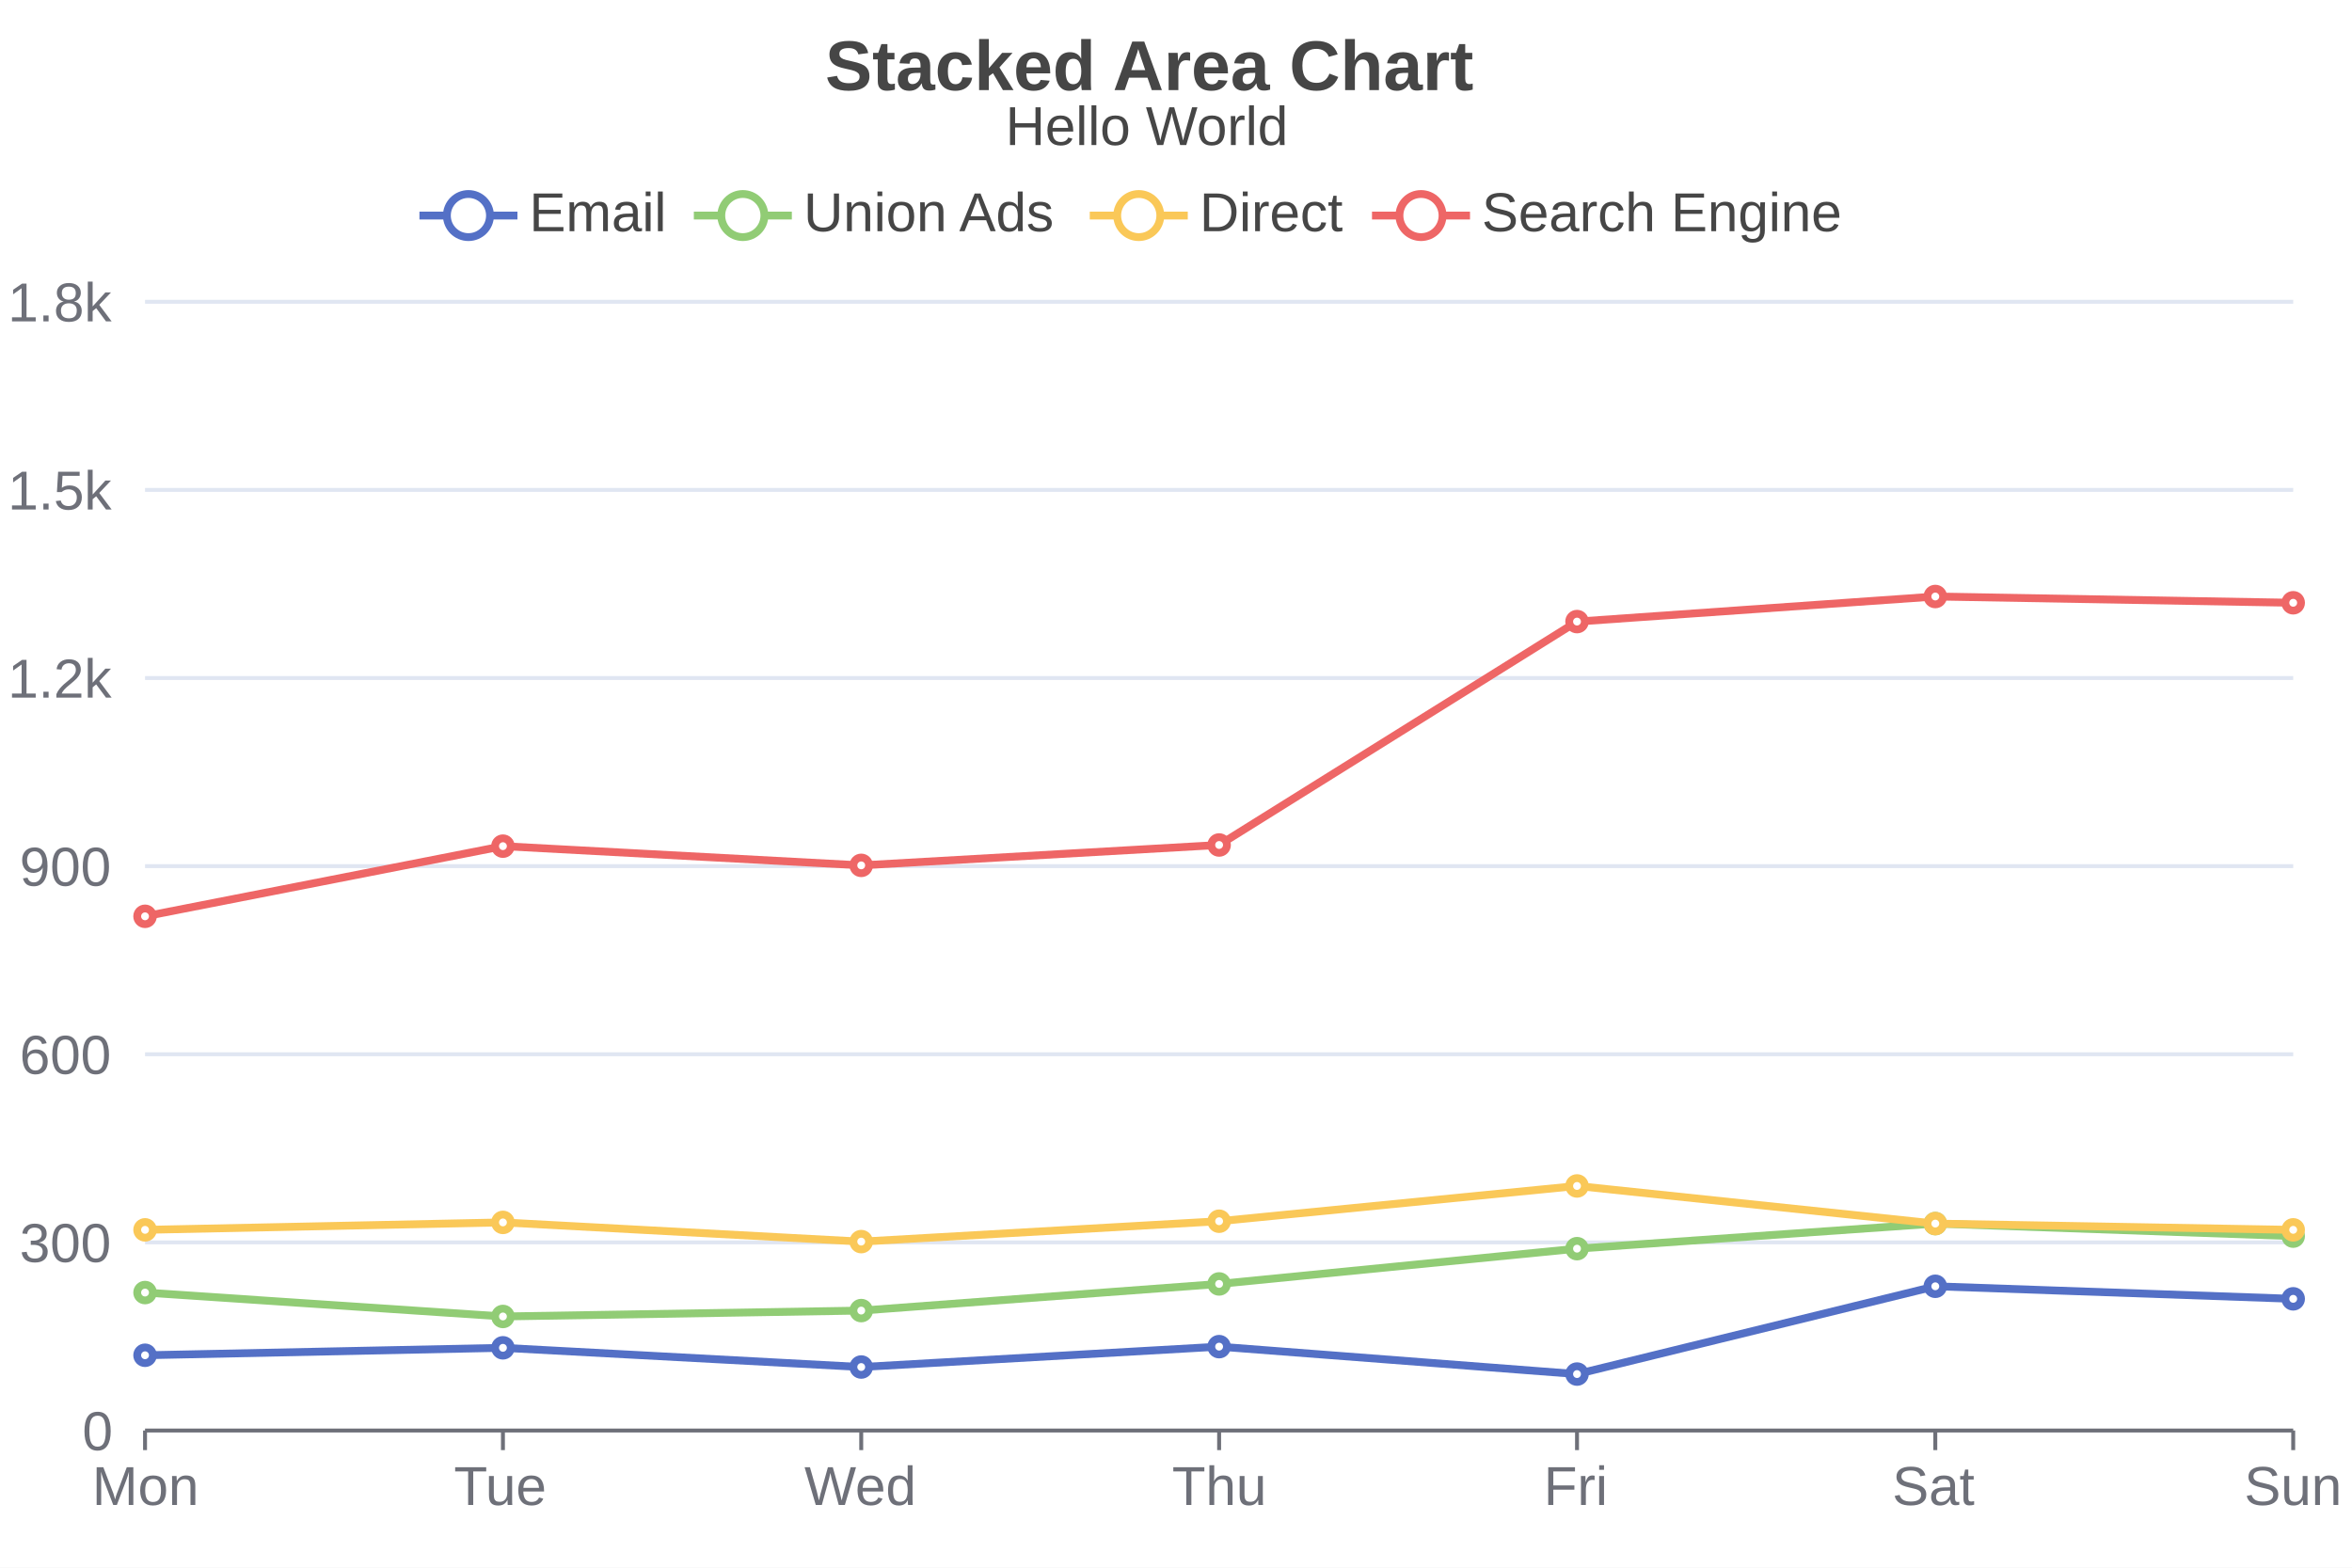
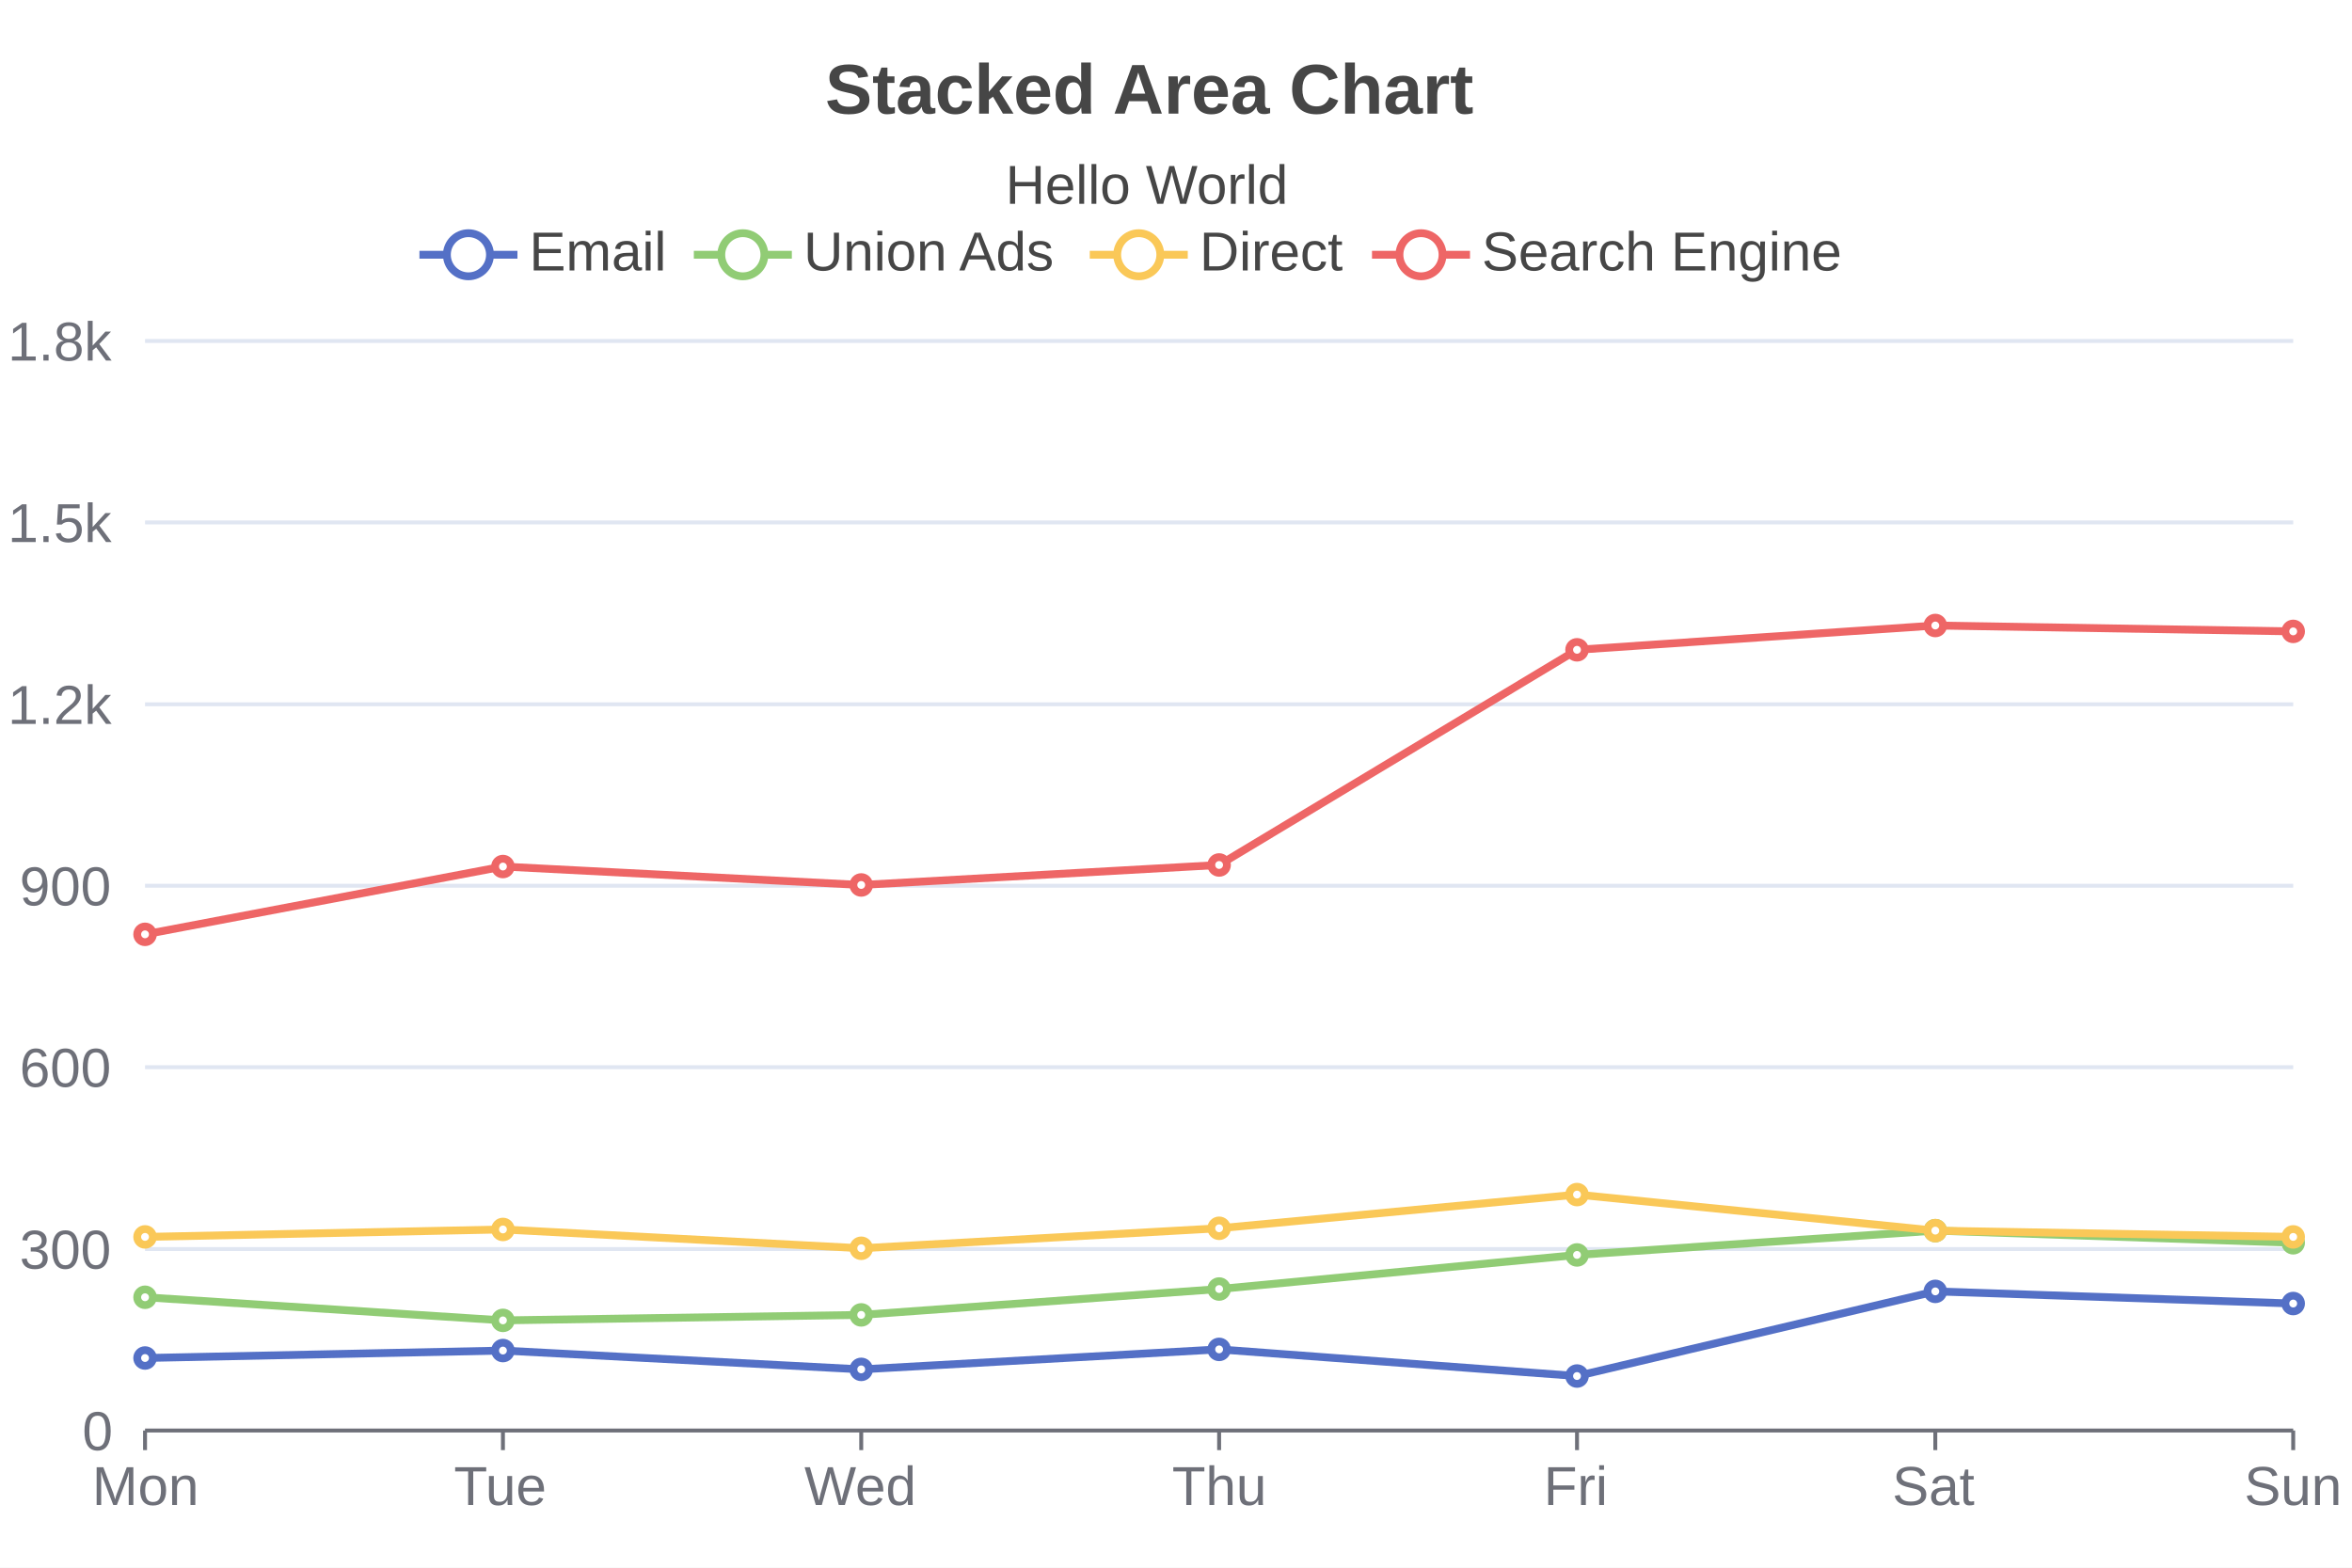
<svg xmlns="http://www.w3.org/2000/svg" width="600" height="400" viewBox="0 0 600 400">
  <rect x="0" y="0" width="600" height="400" fill="#FFFFFF" />
-   <text font-size="18" x="210.5" y="23" font-weight="bold" font-family="Arial" fill="#464646">
+   <text font-size="18" x="210.5" y="5" dy="24" font-weight="bold" font-family="Arial" fill="#464646">
Stacked Area Chart
</text>
-   <text font-size="14" x="256.5" y="37" font-family="Arial" fill="#464646">
+   <text font-size="14" x="256.5" y="35" dy="17" font-family="Arial" fill="#464646">
Hello World
</text>
  <g>
-     <line stroke-width="2" x1="107" y1="55" x2="132" y2="55" stroke="#5470C6" />
-     <circle cx="119.5" cy="55" r="5.5" stroke-width="2" stroke="#5470C6" fill="#FFFFFF" />
-     <text font-size="14" x="135" y="59" font-family="Arial" fill="#464646">
+     <line stroke-width="2" x1="107" y1="65" x2="132" y2="65" stroke="#5470C6" />
+     <circle cx="119.5" cy="65" r="5.5" stroke-width="2" stroke="#5470C6" fill="#FFFFFF" />
+     <text font-size="14" x="135" y="69" font-family="Arial" fill="#464646">
Email
</text>
  </g>
  <g>
-     <line stroke-width="2" x1="177" y1="55" x2="202" y2="55" stroke="#91CC75" />
-     <circle cx="189.5" cy="55" r="5.5" stroke-width="2" stroke="#91CC75" fill="#FFFFFF" />
-     <text font-size="14" x="205" y="59" font-family="Arial" fill="#464646">
+     <line stroke-width="2" x1="177" y1="65" x2="202" y2="65" stroke="#91CC75" />
+     <circle cx="189.5" cy="65" r="5.5" stroke-width="2" stroke="#91CC75" fill="#FFFFFF" />
+     <text font-size="14" x="205" y="69" font-family="Arial" fill="#464646">
Union Ads
</text>
  </g>
  <g>
-     <line stroke-width="2" x1="278" y1="55" x2="303" y2="55" stroke="#FAC858" />
-     <circle cx="290.5" cy="55" r="5.5" stroke-width="2" stroke="#FAC858" fill="#FFFFFF" />
-     <text font-size="14" x="306" y="59" font-family="Arial" fill="#464646">
+     <line stroke-width="2" x1="278" y1="65" x2="303" y2="65" stroke="#FAC858" />
+     <circle cx="290.5" cy="65" r="5.5" stroke-width="2" stroke="#FAC858" fill="#FFFFFF" />
+     <text font-size="14" x="306" y="69" font-family="Arial" fill="#464646">
Direct
</text>
  </g>
  <g>
-     <line stroke-width="2" x1="350" y1="55" x2="375" y2="55" stroke="#EE6666" />
-     <circle cx="362.5" cy="55" r="5.5" stroke-width="2" stroke="#EE6666" fill="#FFFFFF" />
-     <text font-size="14" x="378" y="59" font-family="Arial" fill="#464646">
+     <line stroke-width="2" x1="350" y1="65" x2="375" y2="65" stroke="#EE6666" />
+     <circle cx="362.5" cy="65" r="5.5" stroke-width="2" stroke="#EE6666" fill="#FFFFFF" />
+     <text font-size="14" x="378" y="69" font-family="Arial" fill="#464646">
Search Engine
</text>
  </g>
  <g stroke="#E0E6F2">
-     <line stroke-width="1" x1="37" y1="77" x2="585" y2="77" />
-     <line stroke-width="1" x1="37" y1="125" x2="585" y2="125" />
-     <line stroke-width="1" x1="37" y1="173" x2="585" y2="173" />
-     <line stroke-width="1" x1="37" y1="221" x2="585" y2="221" />
-     <line stroke-width="1" x1="37" y1="269" x2="585" y2="269" />
-     <line stroke-width="1" x1="37" y1="317" x2="585" y2="317" />
+     <line stroke-width="1" x1="37" y1="87" x2="585" y2="87" />
+     <line stroke-width="1" x1="37" y1="133.3" x2="585" y2="133.3" />
+     <line stroke-width="1" x1="37" y1="179.7" x2="585" y2="179.7" />
+     <line stroke-width="1" x1="37" y1="226" x2="585" y2="226" />
+     <line stroke-width="1" x1="37" y1="272.3" x2="585" y2="272.3" />
+     <line stroke-width="1" x1="37" y1="318.7" x2="585" y2="318.7" />
  </g>
  <g>
-     <text font-size="14" x="2" y="82" font-family="Arial" fill="#6E7079">
+     <text font-size="14" x="2" y="92" font-family="Arial" fill="#6E7079">
1.8k
</text>
-     <text font-size="14" x="2" y="130" font-family="Arial" fill="#6E7079">
+     <text font-size="14" x="2" y="138.3" font-family="Arial" fill="#6E7079">
1.5k
</text>
-     <text font-size="14" x="2" y="178" font-family="Arial" fill="#6E7079">
+     <text font-size="14" x="2" y="184.7" font-family="Arial" fill="#6E7079">
1.2k
</text>
-     <text font-size="14" x="5" y="226" font-family="Arial" fill="#6E7079">
+     <text font-size="14" x="5" y="231" font-family="Arial" fill="#6E7079">
900
</text>
-     <text font-size="14" x="5" y="274" font-family="Arial" fill="#6E7079">
+     <text font-size="14" x="5" y="277.3" font-family="Arial" fill="#6E7079">
600
</text>
-     <text font-size="14" x="5" y="322" font-family="Arial" fill="#6E7079">
+     <text font-size="14" x="5" y="323.7" font-family="Arial" fill="#6E7079">
300
</text>
    <text font-size="14" x="21" y="370" font-family="Arial" fill="#6E7079">
0
</text>
  </g>
  <g>
    <g stroke="#6E7079">
      <line stroke-width="1" x1="37" y1="365" x2="585" y2="365" />
      <line stroke-width="1" x1="37" y1="365" x2="37" y2="370" />
      <line stroke-width="1" x1="128.3" y1="365" x2="128.3" y2="370" />
      <line stroke-width="1" x1="219.7" y1="365" x2="219.7" y2="370" />
      <line stroke-width="1" x1="311" y1="365" x2="311" y2="370" />
      <line stroke-width="1" x1="402.3" y1="365" x2="402.3" y2="370" />
      <line stroke-width="1" x1="493.7" y1="365" x2="493.7" y2="370" />
      <line stroke-width="1" x1="585" y1="365" x2="585" y2="370" />
    </g>
    <text font-size="14" x="23.5" y="384" font-family="Arial" fill="#6E7079">
Mon
</text>
    <text font-size="14" x="115.8" y="384" font-family="Arial" fill="#6E7079">
Tue
</text>
    <text font-size="14" x="205.2" y="384" font-family="Arial" fill="#6E7079">
Wed
</text>
    <text font-size="14" x="299" y="384" font-family="Arial" fill="#6E7079">
Thu
</text>
    <text font-size="14" x="393.8" y="384" font-family="Arial" fill="#6E7079">
Fri
</text>
    <text font-size="14" x="482.7" y="384" font-family="Arial" fill="#6E7079">
Sat
</text>
    <text font-size="14" x="572.5" y="384" font-family="Arial" fill="#6E7079">
Sun
</text>
  </g>
  <g>
-     <path d="M 37 345.8 L 128.3 343.9 L 219.7 348.8 L 311 343.6 L 402.3 350.6 L 493.7 328.2 L 585 331.4" stroke-width="2" fill="none" stroke="#5470C6" />
-     <circle cx="37" cy="345.8" r="2" stroke-width="2" stroke="#5470C6" fill="#FFFFFF" />
-     <circle cx="128.3" cy="343.9" r="2" stroke-width="2" stroke="#5470C6" fill="#FFFFFF" />
-     <circle cx="219.7" cy="348.8" r="2" stroke-width="2" stroke="#5470C6" fill="#FFFFFF" />
-     <circle cx="311" cy="343.6" r="2" stroke-width="2" stroke="#5470C6" fill="#FFFFFF" />
-     <circle cx="402.3" cy="350.6" r="2" stroke-width="2" stroke="#5470C6" fill="#FFFFFF" />
-     <circle cx="493.7" cy="328.2" r="2" stroke-width="2" stroke="#5470C6" fill="#FFFFFF" />
-     <circle cx="585" cy="331.4" r="2" stroke-width="2" stroke="#5470C6" fill="#FFFFFF" />
+     <path d="M 37 346.5 L 128.3 344.6 L 219.7 349.4 L 311 344.3 L 402.3 351.1 L 493.7 329.5 L 585 332.6" stroke-width="2" fill="none" stroke="#5470C6" />
+     <circle cx="37" cy="346.5" r="2" stroke-width="2" stroke="#5470C6" fill="#FFFFFF" />
+     <circle cx="128.3" cy="344.6" r="2" stroke-width="2" stroke="#5470C6" fill="#FFFFFF" />
+     <circle cx="219.7" cy="349.4" r="2" stroke-width="2" stroke="#5470C6" fill="#FFFFFF" />
+     <circle cx="311" cy="344.3" r="2" stroke-width="2" stroke="#5470C6" fill="#FFFFFF" />
+     <circle cx="402.3" cy="351.1" r="2" stroke-width="2" stroke="#5470C6" fill="#FFFFFF" />
+     <circle cx="493.7" cy="329.5" r="2" stroke-width="2" stroke="#5470C6" fill="#FFFFFF" />
+     <circle cx="585" cy="332.6" r="2" stroke-width="2" stroke="#5470C6" fill="#FFFFFF" />
  </g>
  <g>
-     <path d="M 37 329.8 L 128.3 335.9 L 219.7 334.4 L 311 327.6 L 402.3 318.6 L 493.7 312.2 L 585 315.4" stroke-width="2" fill="none" stroke="#91CC75" />
-     <circle cx="37" cy="329.8" r="2" stroke-width="2" stroke="#91CC75" fill="#FFFFFF" />
-     <circle cx="128.3" cy="335.9" r="2" stroke-width="2" stroke="#91CC75" fill="#FFFFFF" />
-     <circle cx="219.7" cy="334.4" r="2" stroke-width="2" stroke="#91CC75" fill="#FFFFFF" />
-     <circle cx="311" cy="327.6" r="2" stroke-width="2" stroke="#91CC75" fill="#FFFFFF" />
-     <circle cx="402.3" cy="318.6" r="2" stroke-width="2" stroke="#91CC75" fill="#FFFFFF" />
-     <circle cx="493.7" cy="312.2" r="2" stroke-width="2" stroke="#91CC75" fill="#FFFFFF" />
-     <circle cx="585" cy="315.4" r="2" stroke-width="2" stroke="#91CC75" fill="#FFFFFF" />
+     <path d="M 37 331 L 128.3 336.9 L 219.7 335.5 L 311 328.9 L 402.3 320.2 L 493.7 314 L 585 317.1" stroke-width="2" fill="none" stroke="#91CC75" />
+     <circle cx="37" cy="331" r="2" stroke-width="2" stroke="#91CC75" fill="#FFFFFF" />
+     <circle cx="128.3" cy="336.9" r="2" stroke-width="2" stroke="#91CC75" fill="#FFFFFF" />
+     <circle cx="219.7" cy="335.5" r="2" stroke-width="2" stroke="#91CC75" fill="#FFFFFF" />
+     <circle cx="311" cy="328.9" r="2" stroke-width="2" stroke="#91CC75" fill="#FFFFFF" />
+     <circle cx="402.3" cy="320.2" r="2" stroke-width="2" stroke="#91CC75" fill="#FFFFFF" />
+     <circle cx="493.7" cy="314" r="2" stroke-width="2" stroke="#91CC75" fill="#FFFFFF" />
+     <circle cx="585" cy="317.1" r="2" stroke-width="2" stroke="#91CC75" fill="#FFFFFF" />
  </g>
  <g>
-     <path d="M 37 313.8 L 128.3 311.9 L 219.7 316.8 L 311 311.6 L 402.3 302.6 L 493.7 312.2 L 585 313.8" stroke-width="2" fill="none" stroke="#FAC858" />
-     <circle cx="37" cy="313.8" r="2" stroke-width="2" stroke="#FAC858" fill="#FFFFFF" />
-     <circle cx="128.3" cy="311.9" r="2" stroke-width="2" stroke="#FAC858" fill="#FFFFFF" />
-     <circle cx="219.7" cy="316.8" r="2" stroke-width="2" stroke="#FAC858" fill="#FFFFFF" />
-     <circle cx="311" cy="311.6" r="2" stroke-width="2" stroke="#FAC858" fill="#FFFFFF" />
-     <circle cx="402.3" cy="302.6" r="2" stroke-width="2" stroke="#FAC858" fill="#FFFFFF" />
-     <circle cx="493.7" cy="312.2" r="2" stroke-width="2" stroke="#FAC858" fill="#FFFFFF" />
-     <circle cx="585" cy="313.8" r="2" stroke-width="2" stroke="#FAC858" fill="#FFFFFF" />
+     <path d="M 37 315.6 L 128.3 313.7 L 219.7 318.5 L 311 313.4 L 402.3 304.8 L 493.7 314 L 585 315.6" stroke-width="2" fill="none" stroke="#FAC858" />
+     <circle cx="37" cy="315.6" r="2" stroke-width="2" stroke="#FAC858" fill="#FFFFFF" />
+     <circle cx="128.3" cy="313.7" r="2" stroke-width="2" stroke="#FAC858" fill="#FFFFFF" />
+     <circle cx="219.7" cy="318.5" r="2" stroke-width="2" stroke="#FAC858" fill="#FFFFFF" />
+     <circle cx="311" cy="313.4" r="2" stroke-width="2" stroke="#FAC858" fill="#FFFFFF" />
+     <circle cx="402.3" cy="304.8" r="2" stroke-width="2" stroke="#FAC858" fill="#FFFFFF" />
+     <circle cx="493.7" cy="314" r="2" stroke-width="2" stroke="#FAC858" fill="#FFFFFF" />
+     <circle cx="585" cy="315.6" r="2" stroke-width="2" stroke="#FAC858" fill="#FFFFFF" />
  </g>
  <g>
-     <path d="M 37 233.8 L 128.3 215.9 L 219.7 220.8 L 311 215.6 L 402.3 158.6 L 493.7 152.2 L 585 153.8" stroke-width="2" fill="none" stroke="#EE6666" />
-     <circle cx="37" cy="233.8" r="2" stroke-width="2" stroke="#EE6666" fill="#FFFFFF" />
-     <circle cx="128.3" cy="215.9" r="2" stroke-width="2" stroke="#EE6666" fill="#FFFFFF" />
-     <circle cx="219.7" cy="220.8" r="2" stroke-width="2" stroke="#EE6666" fill="#FFFFFF" />
-     <circle cx="311" cy="215.6" r="2" stroke-width="2" stroke="#EE6666" fill="#FFFFFF" />
-     <circle cx="402.3" cy="158.6" r="2" stroke-width="2" stroke="#EE6666" fill="#FFFFFF" />
-     <circle cx="493.7" cy="152.2" r="2" stroke-width="2" stroke="#EE6666" fill="#FFFFFF" />
-     <circle cx="585" cy="153.8" r="2" stroke-width="2" stroke="#EE6666" fill="#FFFFFF" />
+     <path d="M 37 238.4 L 128.3 221.1 L 219.7 225.8 L 311 220.7 L 402.3 165.8 L 493.7 159.6 L 585 161.1" stroke-width="2" fill="none" stroke="#EE6666" />
+     <circle cx="37" cy="238.4" r="2" stroke-width="2" stroke="#EE6666" fill="#FFFFFF" />
+     <circle cx="128.3" cy="221.1" r="2" stroke-width="2" stroke="#EE6666" fill="#FFFFFF" />
+     <circle cx="219.7" cy="225.8" r="2" stroke-width="2" stroke="#EE6666" fill="#FFFFFF" />
+     <circle cx="311" cy="220.7" r="2" stroke-width="2" stroke="#EE6666" fill="#FFFFFF" />
+     <circle cx="402.3" cy="165.8" r="2" stroke-width="2" stroke="#EE6666" fill="#FFFFFF" />
+     <circle cx="493.7" cy="159.6" r="2" stroke-width="2" stroke="#EE6666" fill="#FFFFFF" />
+     <circle cx="585" cy="161.1" r="2" stroke-width="2" stroke="#EE6666" fill="#FFFFFF" />
  </g>
</svg>
